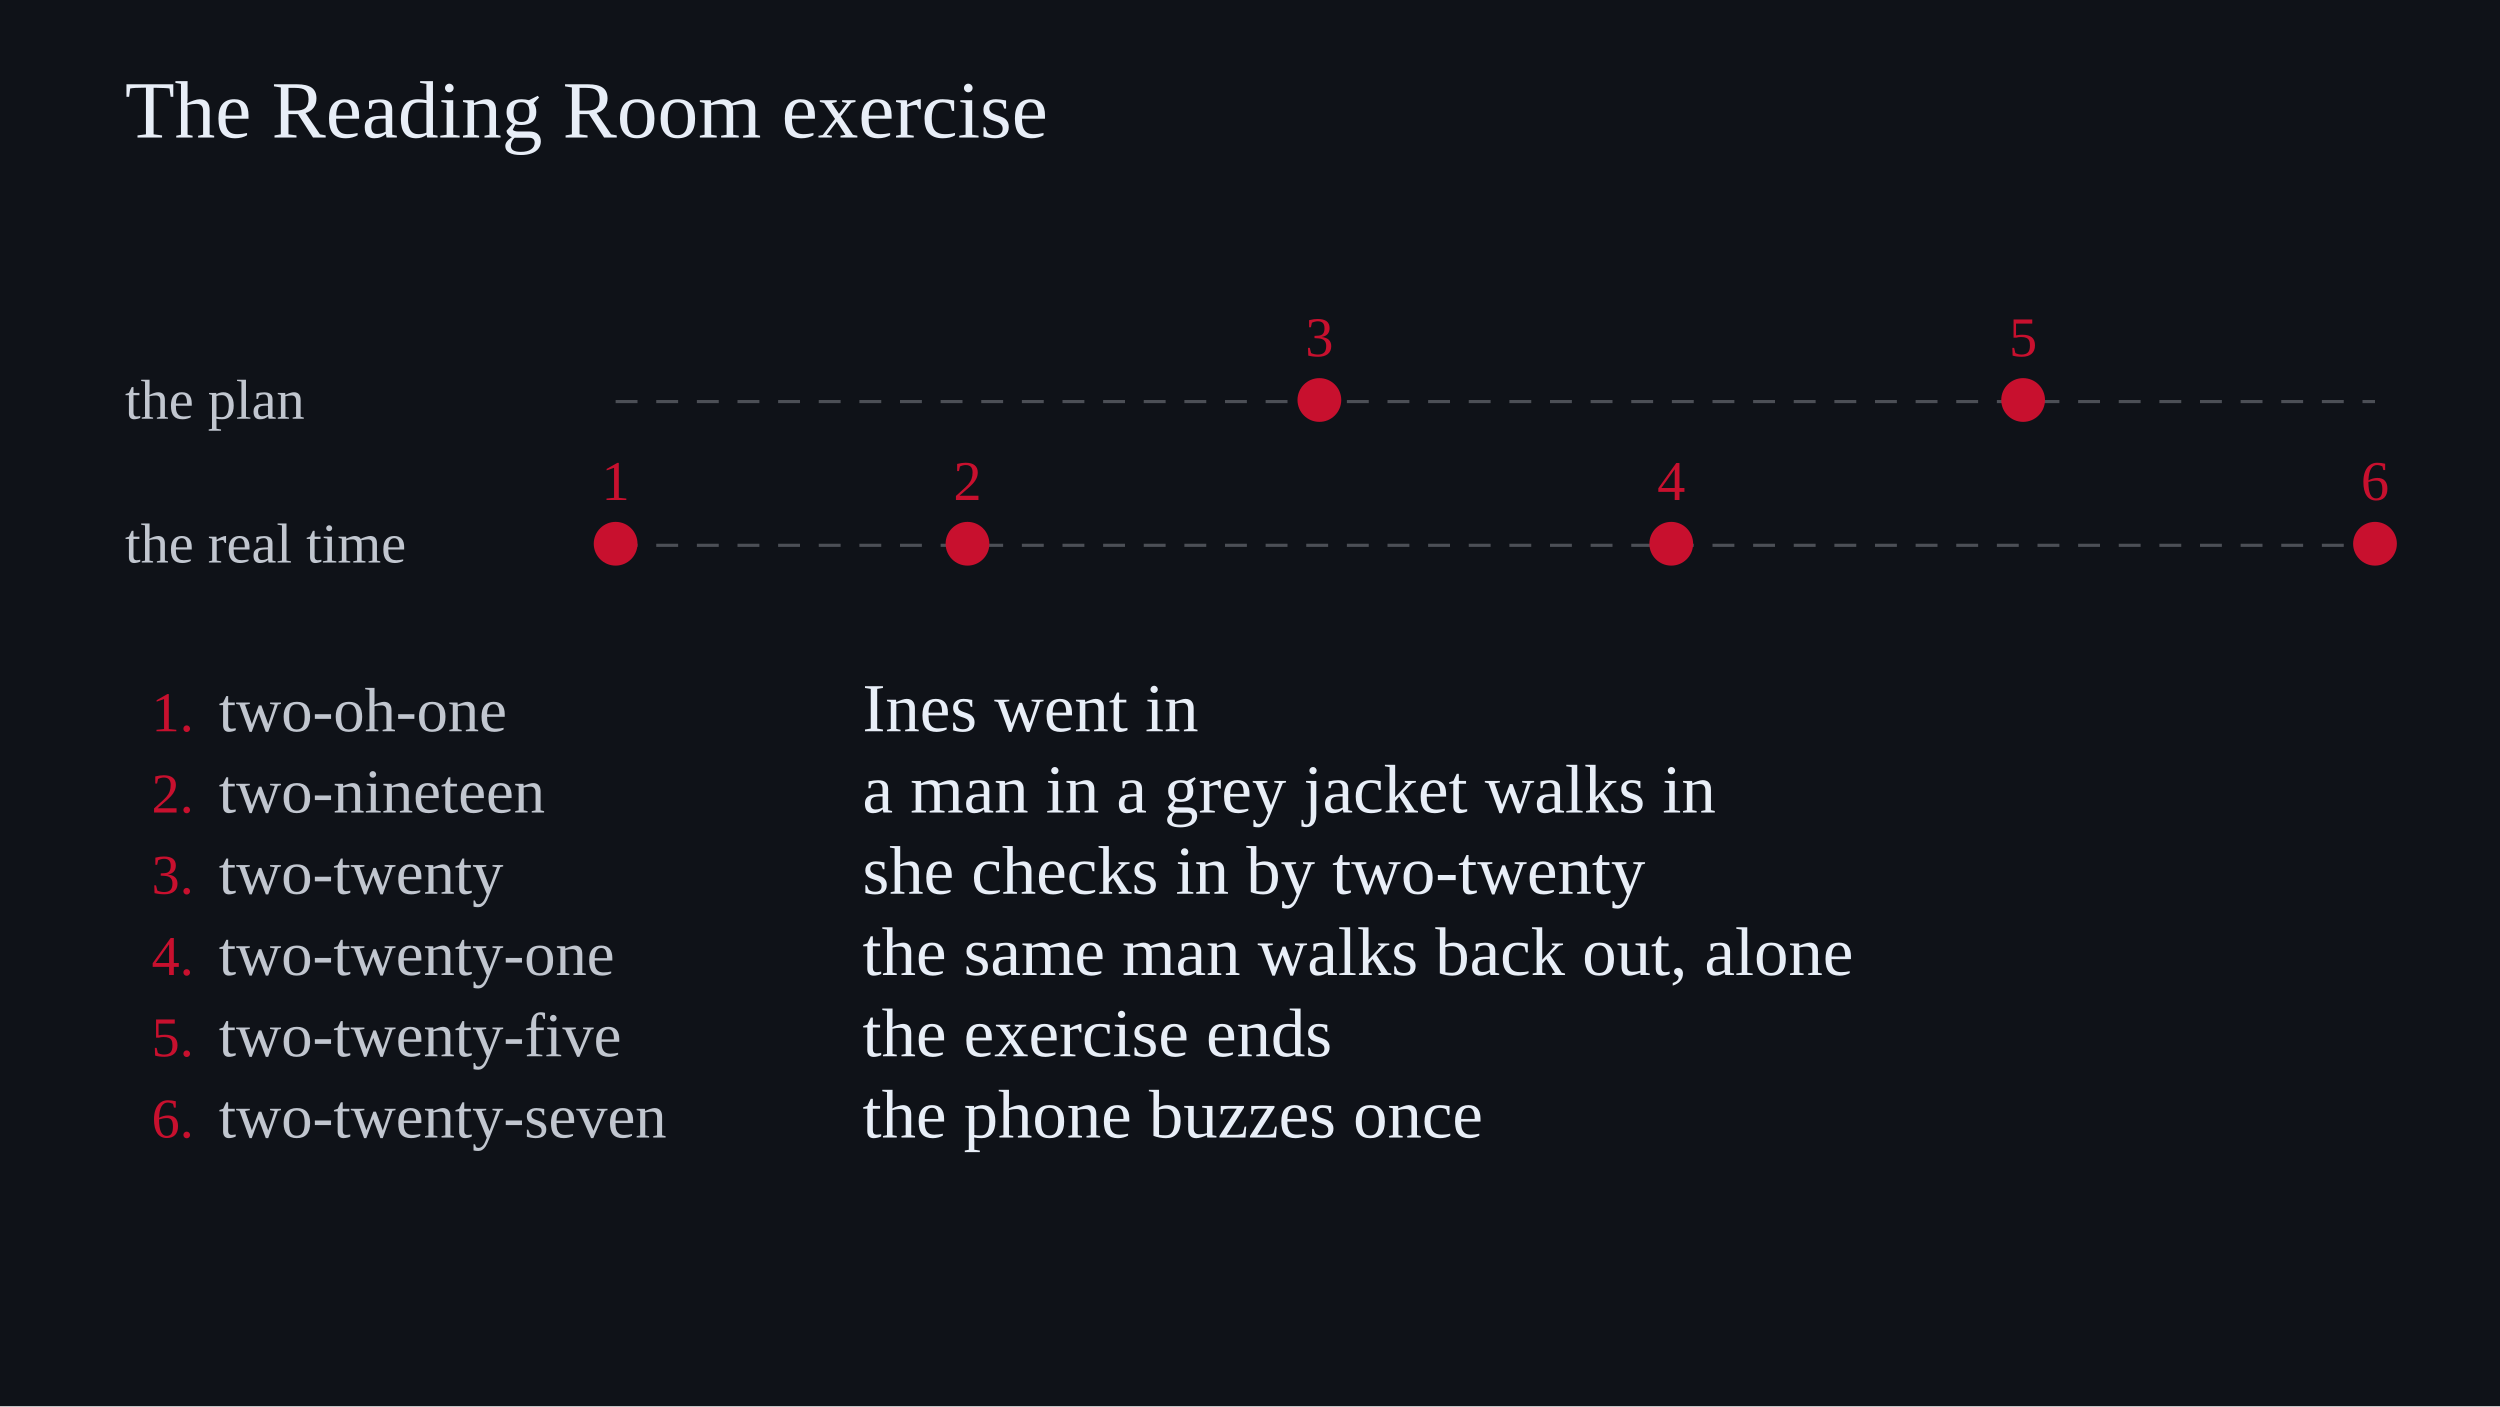
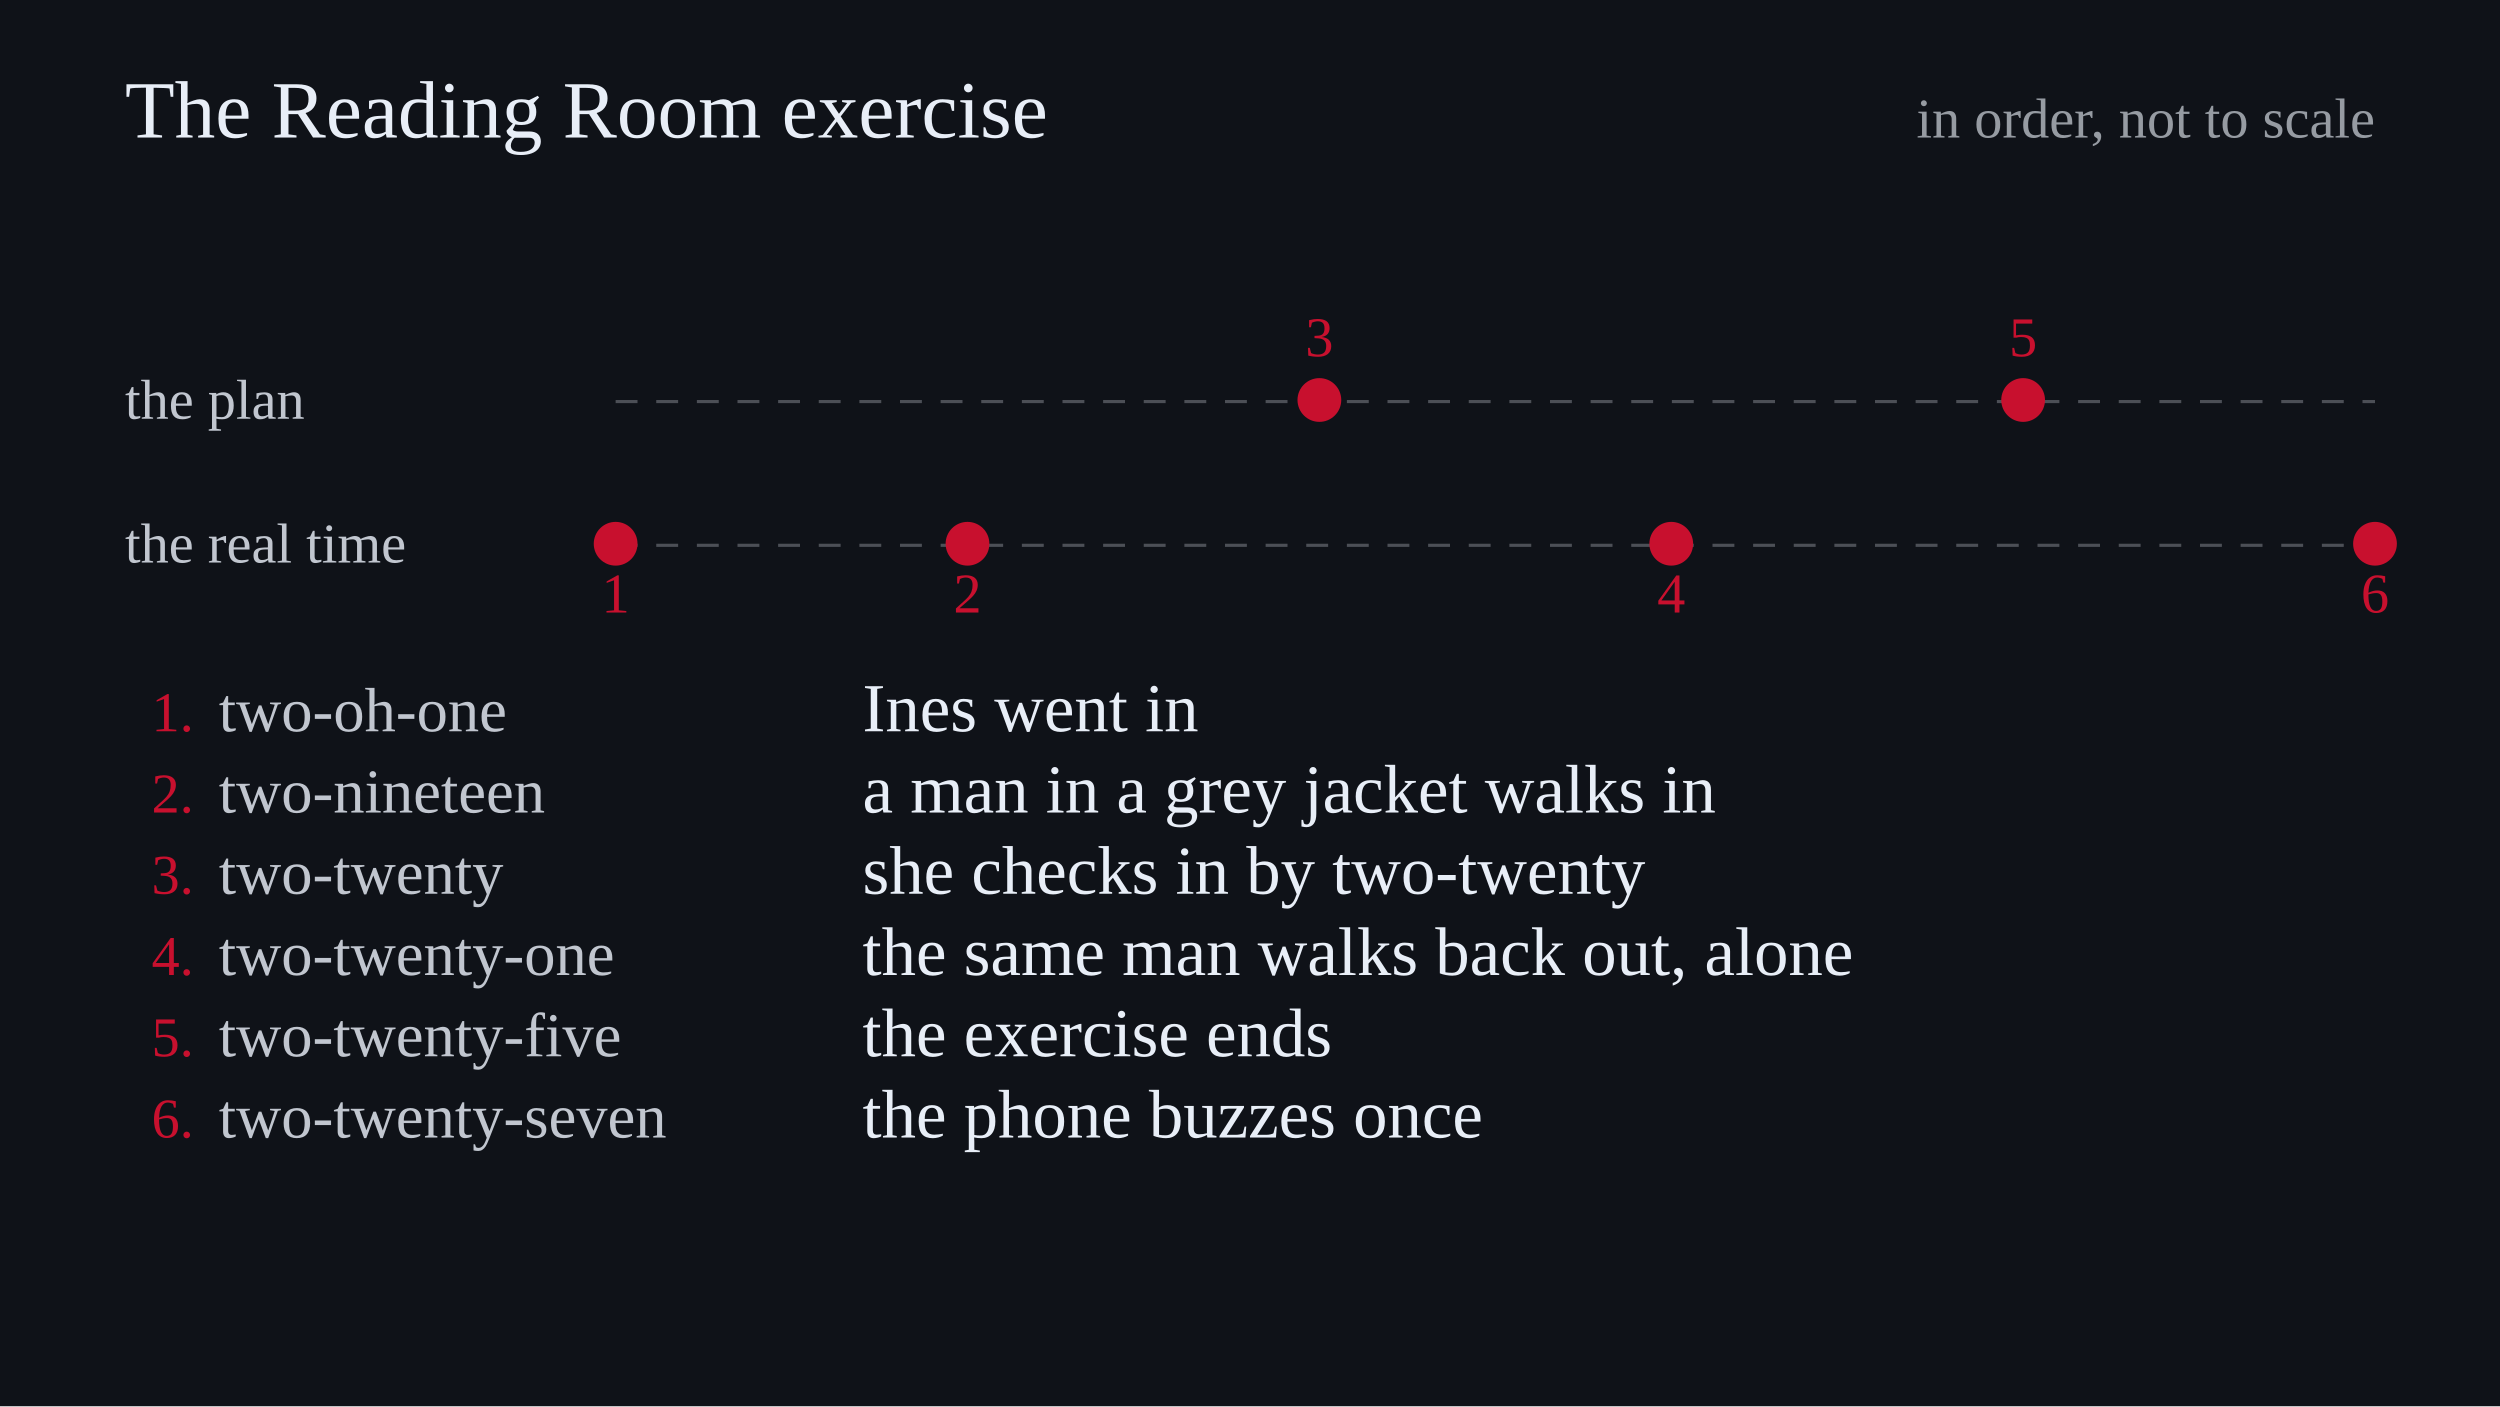
<svg xmlns="http://www.w3.org/2000/svg" width="800" height="450" viewBox="0 0 800 450" role="img">
  <rect x="0" y="0" width="800" height="450" fill="#0f1218" />
  <text x="40" y="44" font-size="26" fill="#e8eef7">The Reading Room exercise</text>
+   <text x="760" y="44" font-size="18" fill="#e8eef7" text-anchor="end" fill-opacity="0.62">in order, not to scale</text>
  <text x="40" y="134" font-size="18" fill="#e8eef7" fill-opacity="0.82">the plan</text>
  <line x1="197" y1="128.5" x2="760" y2="128.5" stroke="rgba(232,238,247,0.28)" stroke-width="1" stroke-dasharray="7 6" />
  <text x="40" y="180" font-size="18" fill="#e8eef7" fill-opacity="0.82">the real time</text>
  <line x1="197" y1="174.5" x2="760" y2="174.5" stroke="rgba(232,238,247,0.28)" stroke-width="1" stroke-dasharray="7 6" />
  <circle cx="197" cy="174" r="7" fill="#c8102e" />
-   <text x="197" y="160" font-size="18" fill="#c8102e" text-anchor="middle">1</text>
+   <text x="197" y="196" font-size="18" fill="#c8102e" text-anchor="middle">1</text>
  <circle cx="309.6" cy="174" r="7" fill="#c8102e" />
-   <text x="309.6" y="160" font-size="18" fill="#c8102e" text-anchor="middle">2</text>
+   <text x="309.6" y="196" font-size="18" fill="#c8102e" text-anchor="middle">2</text>
  <circle cx="422.2" cy="128" r="7" fill="#c8102e" />
  <text x="422.2" y="114" font-size="18" fill="#c8102e" text-anchor="middle">3</text>
  <circle cx="534.8" cy="174" r="7" fill="#c8102e" />
-   <text x="534.8" y="160" font-size="18" fill="#c8102e" text-anchor="middle">4</text>
+   <text x="534.8" y="196" font-size="18" fill="#c8102e" text-anchor="middle">4</text>
  <circle cx="647.4" cy="128" r="7" fill="#c8102e" />
  <text x="647.4" y="114" font-size="18" fill="#c8102e" text-anchor="middle">5</text>
  <circle cx="760" cy="174" r="7" fill="#c8102e" />
-   <text x="760" y="160" font-size="18" fill="#c8102e" text-anchor="middle">6</text>
+   <text x="760" y="196" font-size="18" fill="#c8102e" text-anchor="middle">6</text>
  <text x="62" y="234" font-size="18" fill="#c8102e" text-anchor="end">1.</text>
  <text x="70" y="234" font-size="20" fill="#e8eef7" fill-opacity="0.82">two-oh-one</text>
  <text x="276" y="234" font-size="22" fill="#e8eef7">Ines went in</text>
  <text x="62" y="260" font-size="18" fill="#c8102e" text-anchor="end">2.</text>
  <text x="70" y="260" font-size="20" fill="#e8eef7" fill-opacity="0.82">two-nineteen</text>
  <text x="276" y="260" font-size="22" fill="#e8eef7">a man in a grey jacket walks in</text>
  <text x="62" y="286" font-size="18" fill="#c8102e" text-anchor="end">3.</text>
  <text x="70" y="286" font-size="20" fill="#e8eef7" fill-opacity="0.82">two-twenty</text>
  <text x="276" y="286" font-size="22" fill="#e8eef7">she checks in by two-twenty</text>
  <text x="62" y="312" font-size="18" fill="#c8102e" text-anchor="end">4.</text>
  <text x="70" y="312" font-size="20" fill="#e8eef7" fill-opacity="0.82">two-twenty-one</text>
  <text x="276" y="312" font-size="22" fill="#e8eef7">the same man walks back out, alone</text>
  <text x="62" y="338" font-size="18" fill="#c8102e" text-anchor="end">5.</text>
  <text x="70" y="338" font-size="20" fill="#e8eef7" fill-opacity="0.82">two-twenty-five</text>
  <text x="276" y="338" font-size="22" fill="#e8eef7">the exercise ends</text>
  <text x="62" y="364" font-size="18" fill="#c8102e" text-anchor="end">6.</text>
  <text x="70" y="364" font-size="20" fill="#e8eef7" fill-opacity="0.82">two-twenty-seven</text>
  <text x="276" y="364" font-size="22" fill="#e8eef7">the phone buzzes once</text>
</svg>
